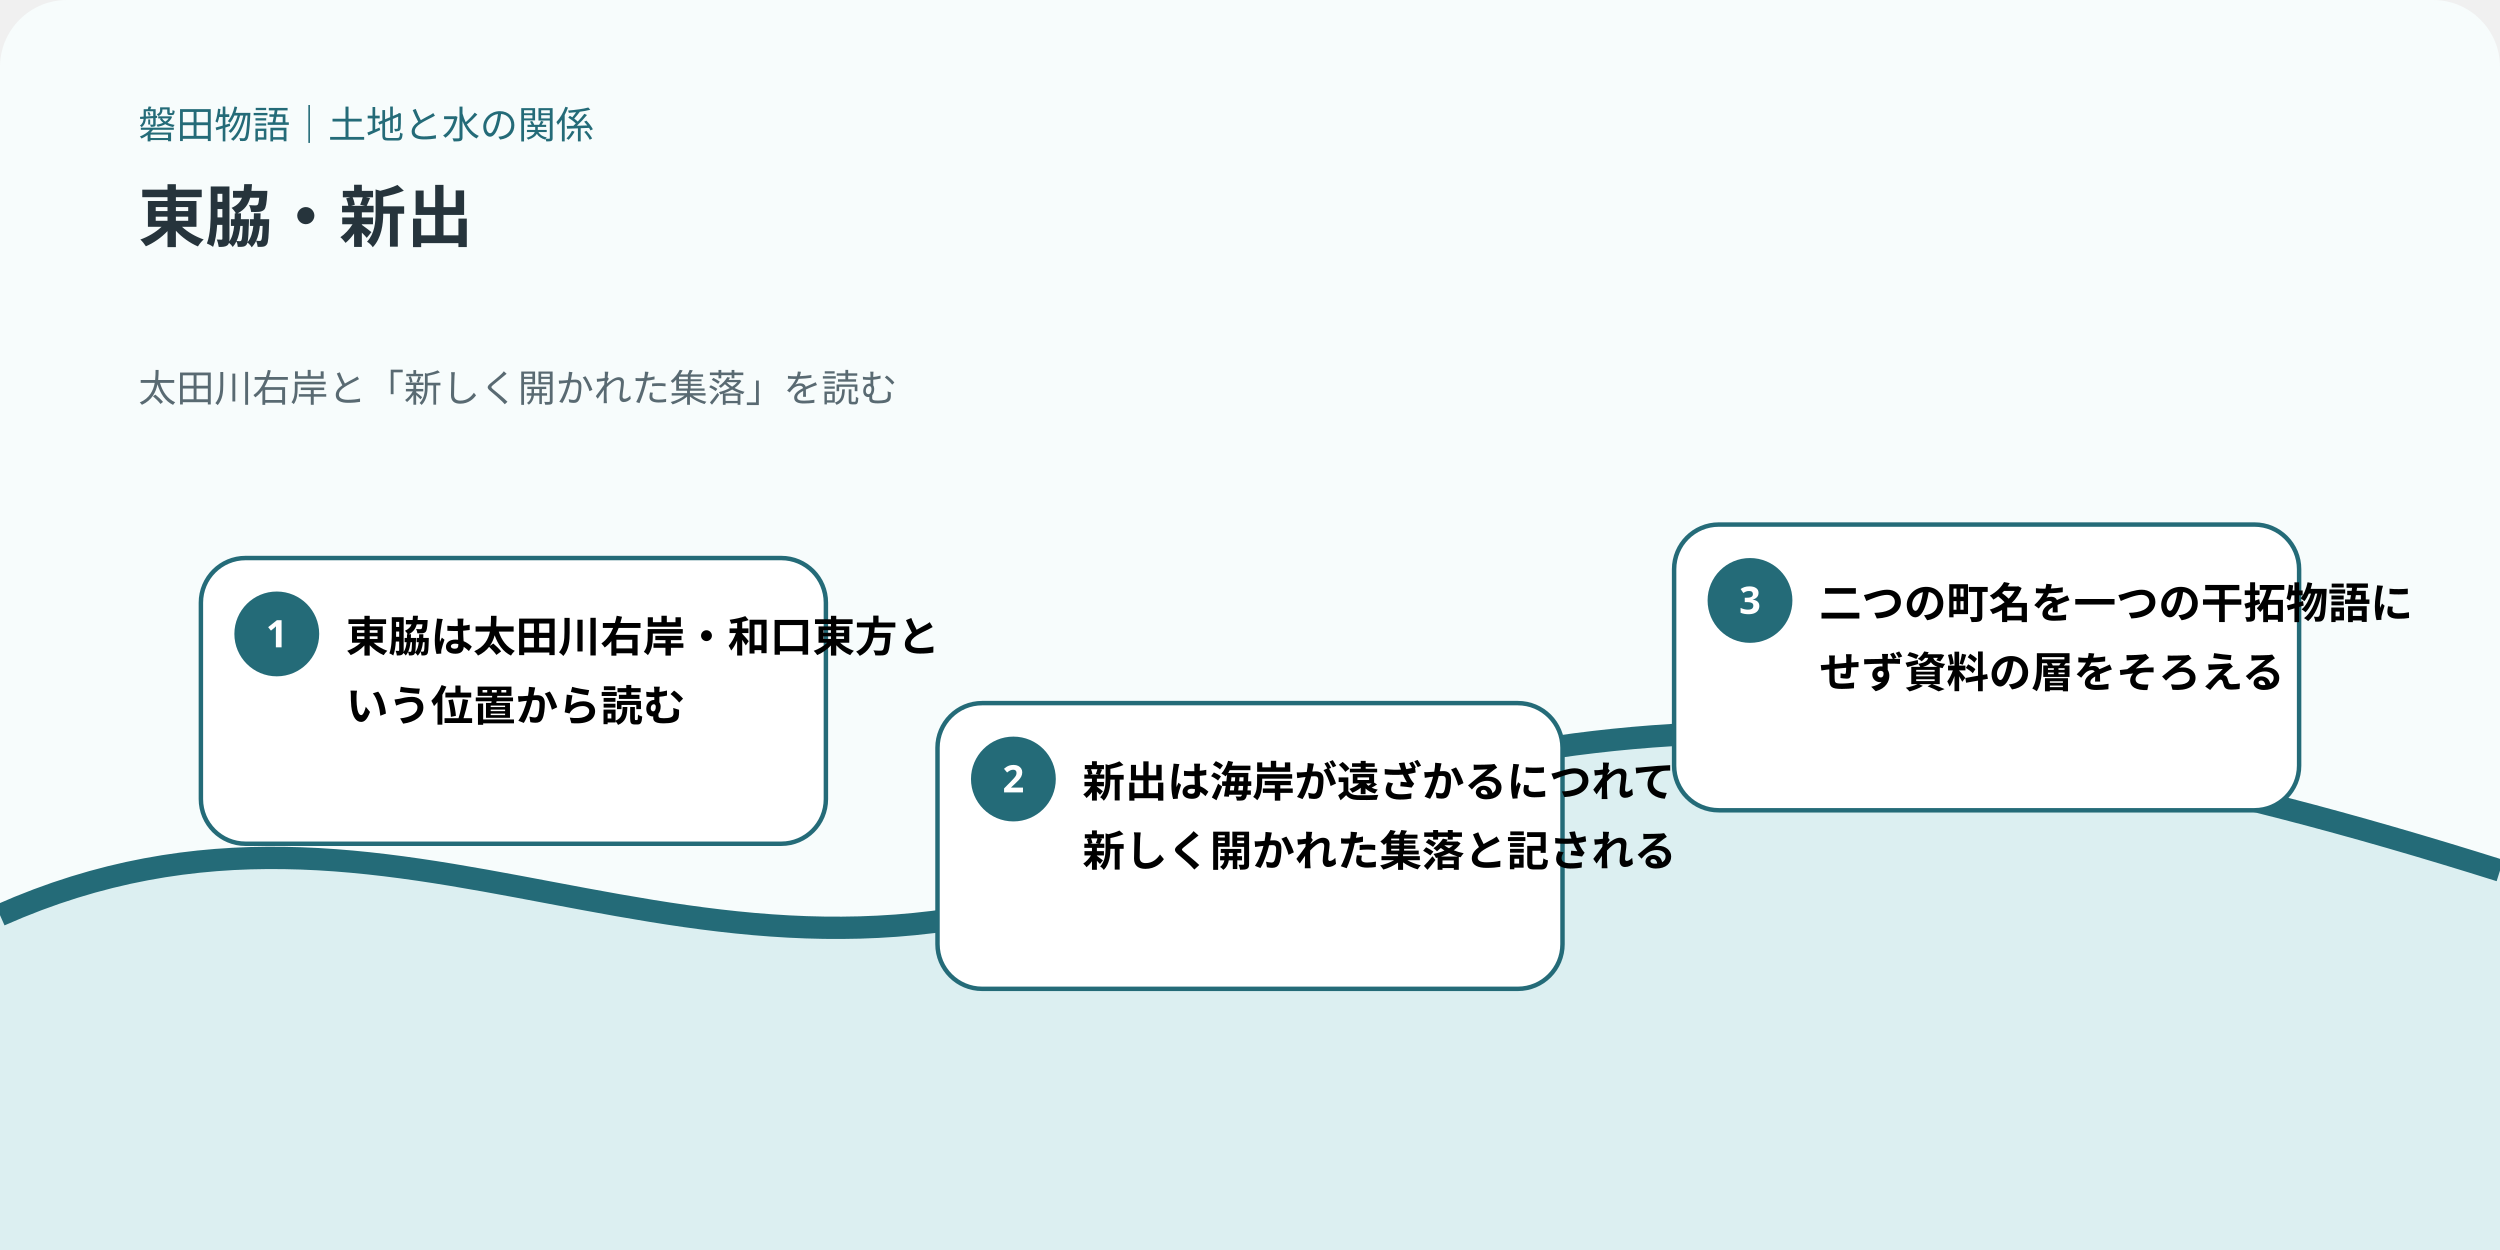
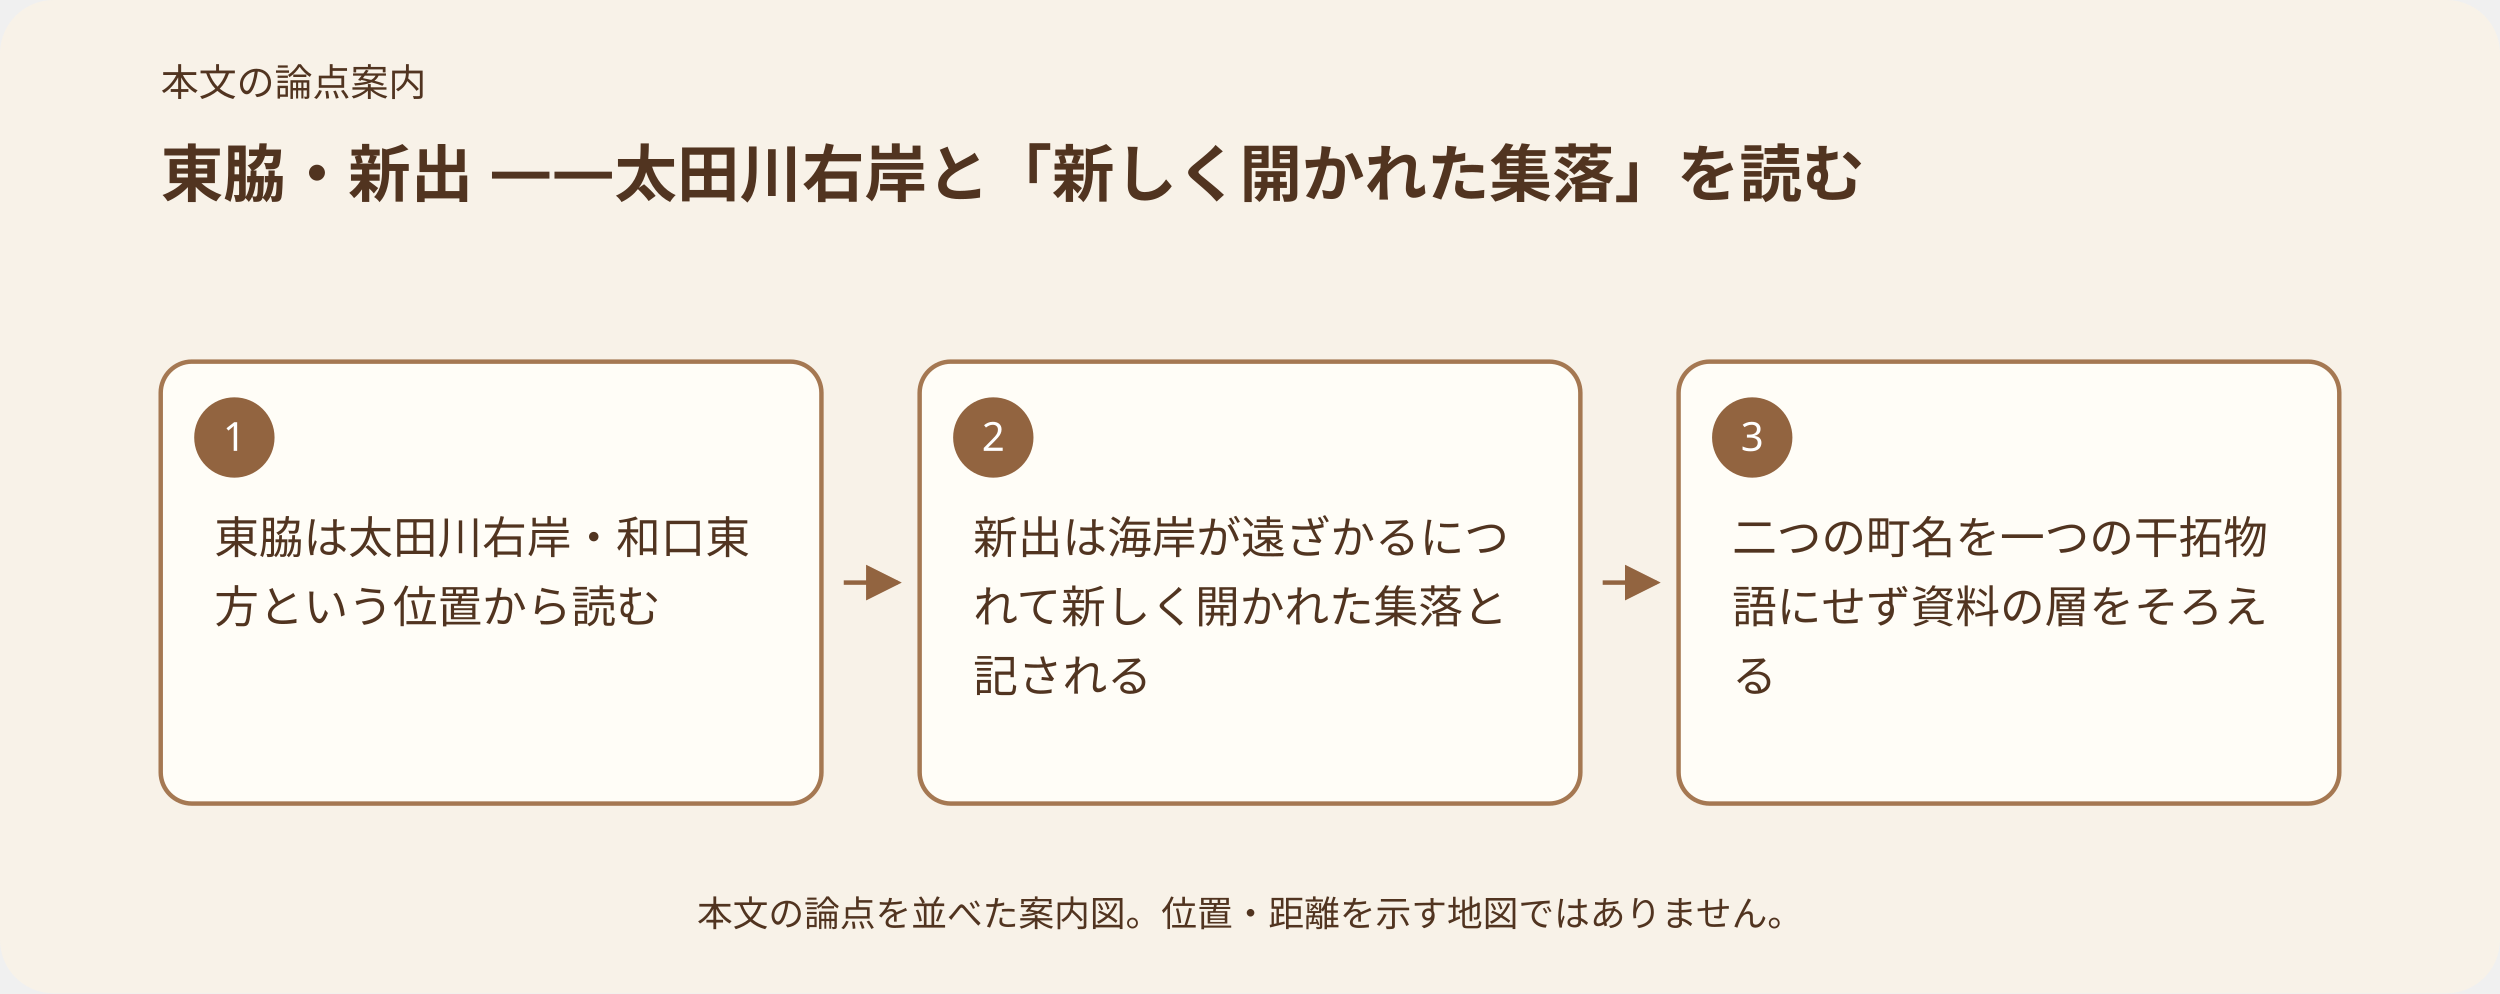
- <svg xmlns="http://www.w3.org/2000/svg" viewBox="0 0 1120 560" role="img" aria-labelledby="title desc">
-   <style>.ttl{font:700 30px "Yu Mincho","Noto Serif JP",serif}.sub{font:500 17px system-ui,sans-serif}.label{font:700 19px "Yu Gothic","Noto Sans JP",sans-serif}.small{font:500 16px system-ui,sans-serif}.num{font:700 17px system-ui,sans-serif;fill:white}</style>
-   <rect width="1120" height="560" rx="30" fill="#f7fcfc" />
-   <text x="62" y="62" class="sub" fill="#246b78">磐田物語｜土地と水の関係</text>
-   <text x="62" y="108" class="ttl" fill="#26343c">東脇・新出</text>
-   <text x="62" y="180" class="sub" fill="#596a72">太田川右岸と「新しく開かれた集落」を読む</text>
-   <path d="M0 410 C180 330 310 470 505 390 S850 305 1120 390 V560 H0 Z" fill="#dceff1" />
-   <path d="M0 410 C180 330 310 470 505 390 S850 305 1120 390" fill="none" stroke="#246b78" stroke-width="10" />
-   <rect x="90" y="250" width="280" height="128" rx="20" fill="white" stroke="#246b78" stroke-width="2" />
-   <circle cx="124" cy="284" r="19" fill="#246b78" />
-   <text x="124" y="290" text-anchor="middle" class="num">1</text>
-   <text x="155" y="292" class="label">
-     <tspan x="155" dy="0">東脇は太田川右岸・和口東方と</tspan>
-     <tspan x="155" dy="31">いう位置から読む</tspan>
-   </text>
-   <rect x="420" y="315" width="280" height="128" rx="20" fill="white" stroke="#246b78" stroke-width="2" />
-   <circle cx="454" cy="349" r="19" fill="#246b78" />
-   <text x="454" y="355" text-anchor="middle" class="num">2</text>
-   <text x="485" y="357" class="label">
-     <tspan x="485" dy="0">新出は海岸が遠ざかるにつれて</tspan>
-     <tspan x="485" dy="31">新しく開かれた集落と記される</tspan>
-   </text>
-   <rect x="750" y="235" width="280" height="128" rx="20" fill="white" stroke="#246b78" stroke-width="2" />
-   <circle cx="784" cy="269" r="19" fill="#246b78" />
-   <text x="784" y="275" text-anchor="middle" class="num">3</text>
-   <text x="815" y="277" class="label">
-     <tspan x="815" dy="0">二つの町名を一つの干拓物語に</tspan>
-     <tspan x="815" dy="31">せず資料の層をそろえる</tspan>
-   </text>
+ <svg xmlns="http://www.w3.org/2000/svg" viewBox="0 0 1120 445" width="1120" height="445" role="img" aria-labelledby="A0152-title A0152-desc" data-emaki-repair="A0152">
+   <rect width="1120" height="445" rx="24" fill="#f8f2e8" />
+   <defs>
+     <marker id="A0152-arrow" markerWidth="8" markerHeight="8" refX="7" refY="4" orient="auto">
+       <path d="M0 0L8 4L0 8Z" fill="#926440" />
+     </marker>
+   </defs>
+   <g font-family="Meiryo,sans-serif" fill="#513420">
+     <text x="72" y="43" font-size="17">本文の論点案内</text>
+     <text x="72" y="88" font-size="28" font-weight="700">東脇・新出 ――太田川右岸と「新しく開かれた集落」を読む</text>
+     <rect x="72" y="162" width="296" height="198" rx="14" fill="#fffdf7" stroke="#a57852" stroke-width="2" />
+     <circle cx="105" cy="196" r="18" fill="#926440" />
+     <text x="105" y="202" font-size="18" fill="white" text-anchor="middle">1</text>
+     <text x="96" y="248" font-size="20">東脇は太田川右岸・和口東</text>
+     <text x="96" y="279" font-size="20">方という位置から読む</text>
+     <path d="M378 261.0H402" fill="none" stroke="#926440" stroke-width="2" marker-end="url(#A0152-arrow)" />
+     <rect x="412" y="162" width="296" height="198" rx="14" fill="#fffdf7" stroke="#a57852" stroke-width="2" />
+     <circle cx="445" cy="196" r="18" fill="#926440" />
+     <text x="445" y="202" font-size="18" fill="white" text-anchor="middle">2</text>
+     <text x="436" y="248" font-size="20">新出は海岸が遠ざかるにつ</text>
+     <text x="436" y="279" font-size="20">れて新しく開かれた集落と</text>
+     <text x="436" y="310" font-size="20">記される</text>
+     <path d="M718 261.0H742" fill="none" stroke="#926440" stroke-width="2" marker-end="url(#A0152-arrow)" />
+     <rect x="752" y="162" width="296" height="198" rx="14" fill="#fffdf7" stroke="#a57852" stroke-width="2" />
+     <circle cx="785" cy="196" r="18" fill="#926440" />
+     <text x="785" y="202" font-size="18" fill="white" text-anchor="middle">3</text>
+     <text x="776" y="248" font-size="20">二つの町名を一つの干拓物</text>
+     <text x="776" y="279" font-size="20">語にせず資料の層をそろえ</text>
+     <text x="776" y="310" font-size="20">る</text>
+     <text x="560" y="415" text-anchor="middle" font-size="16">本文の論点を並べた案内図。位置・距離を示す地図ではありません。</text>
+   </g>
</svg>
